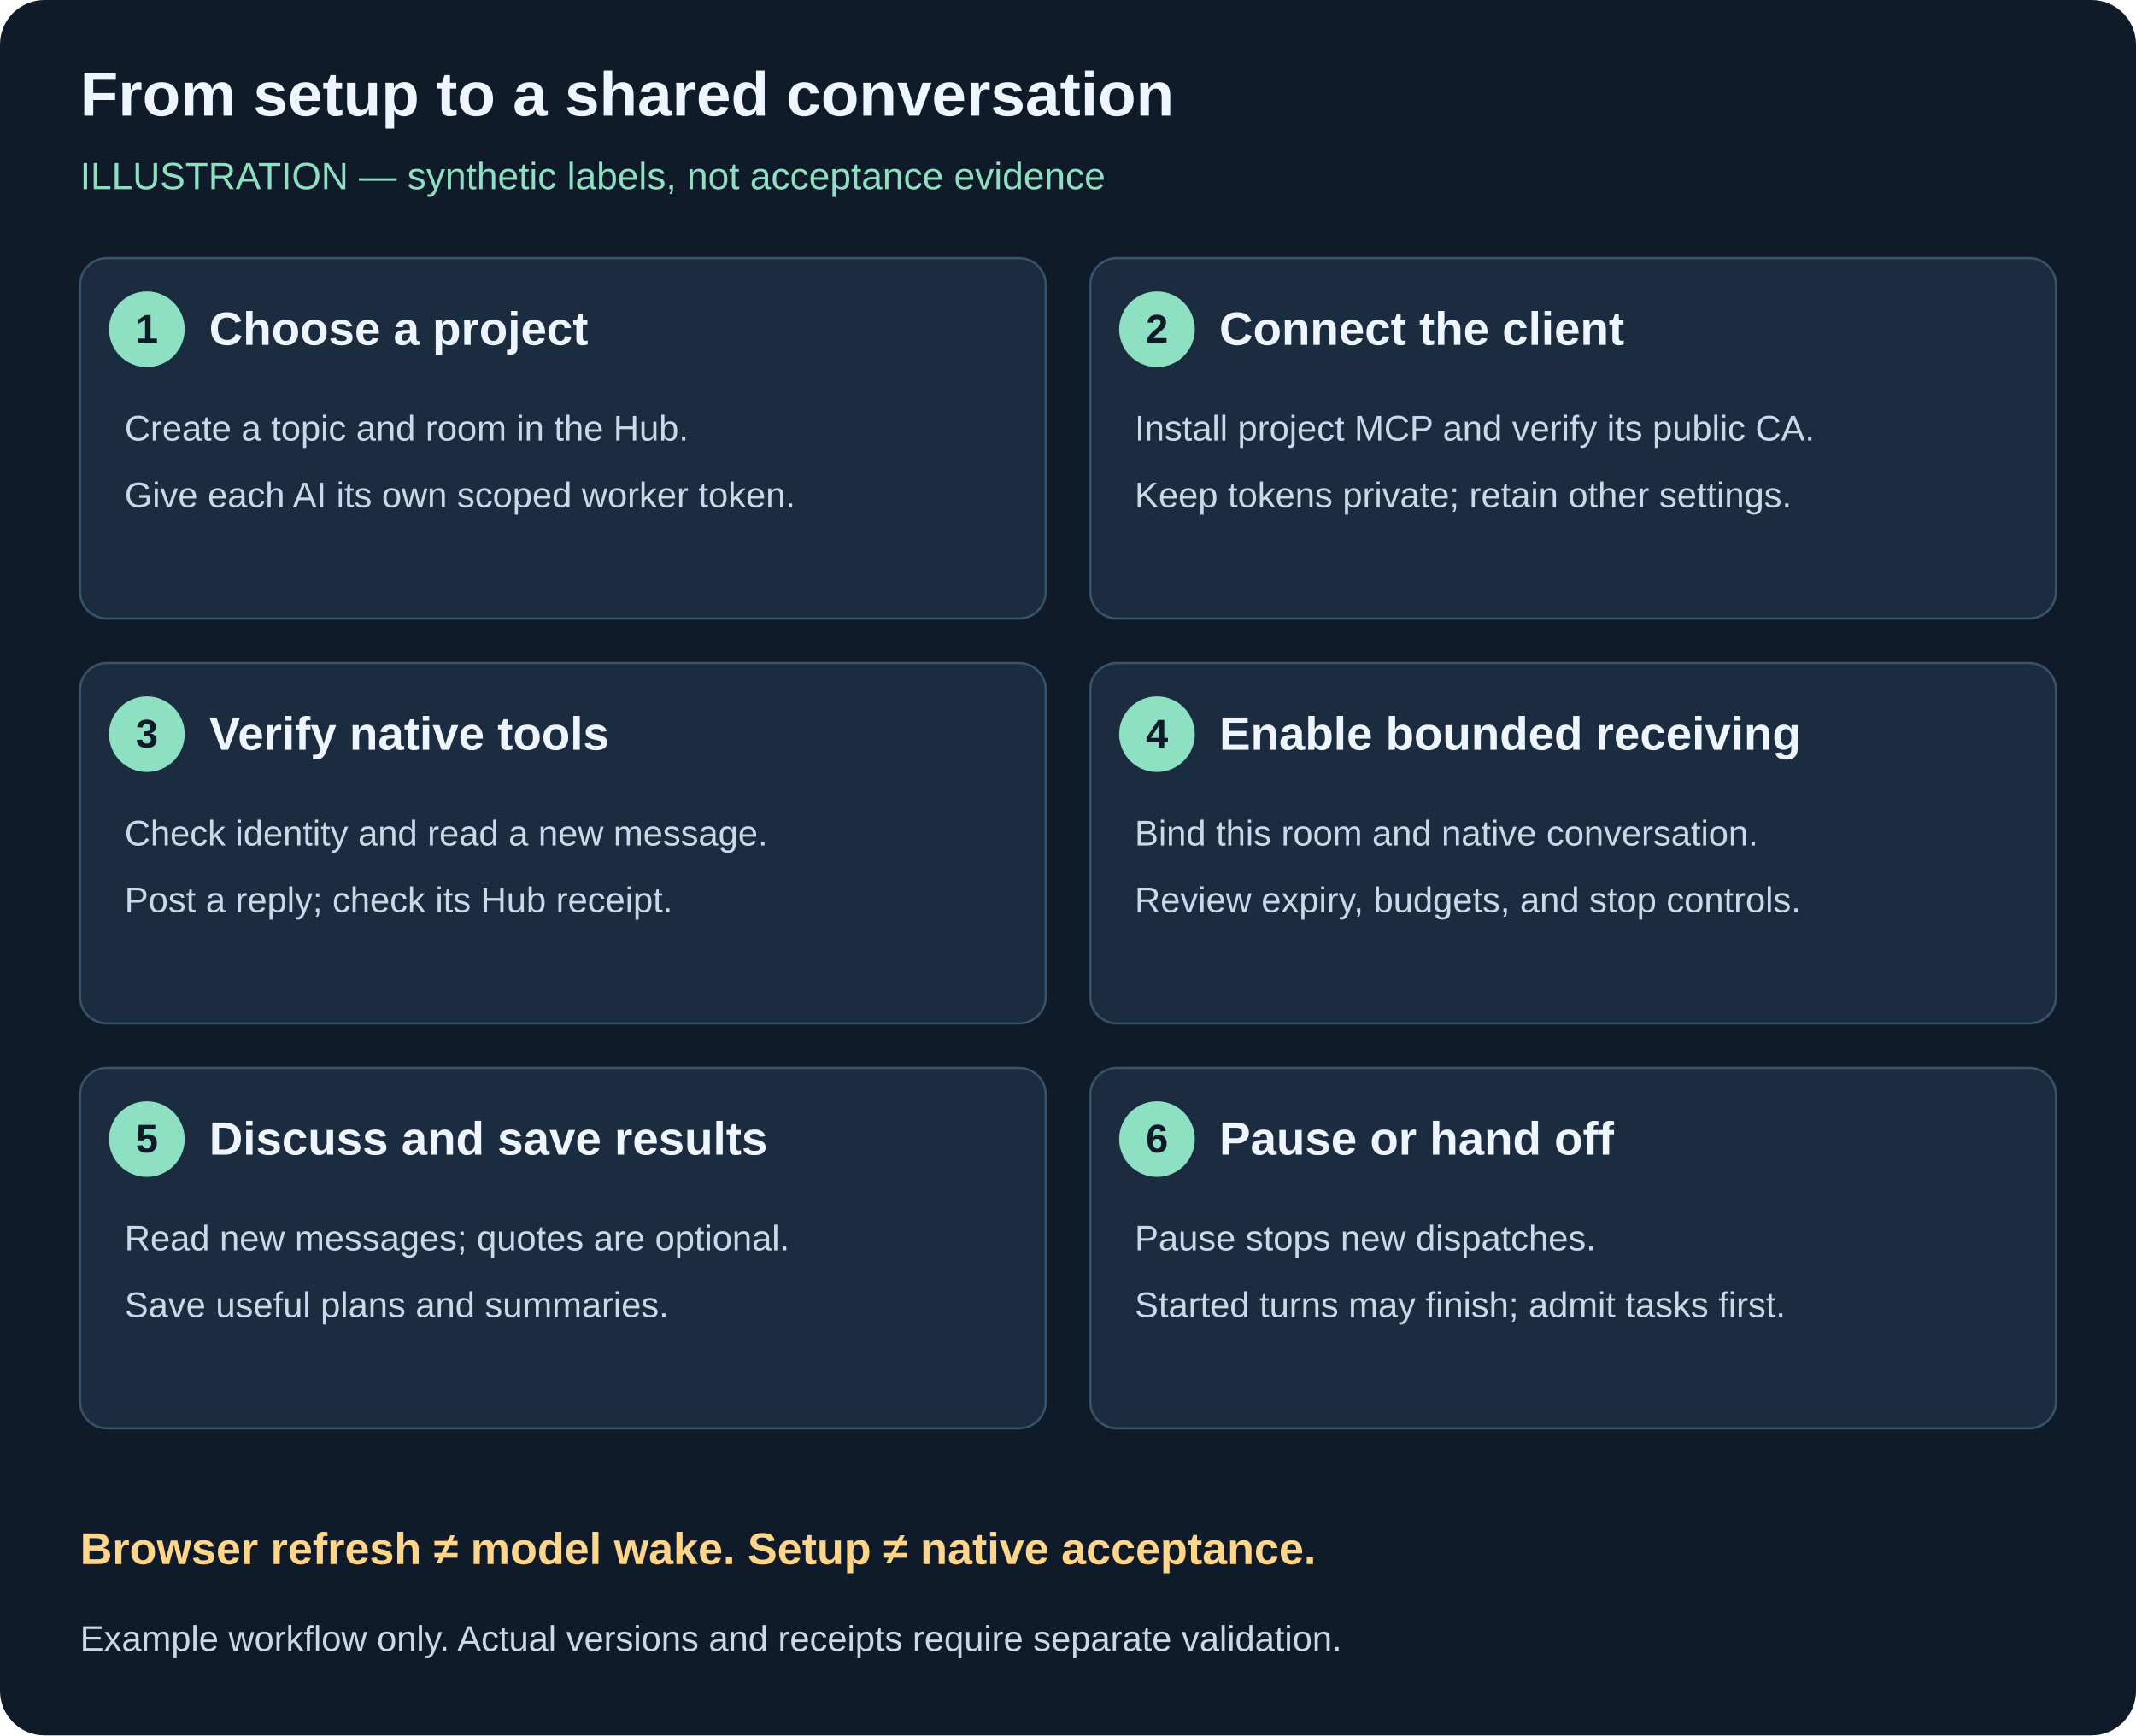
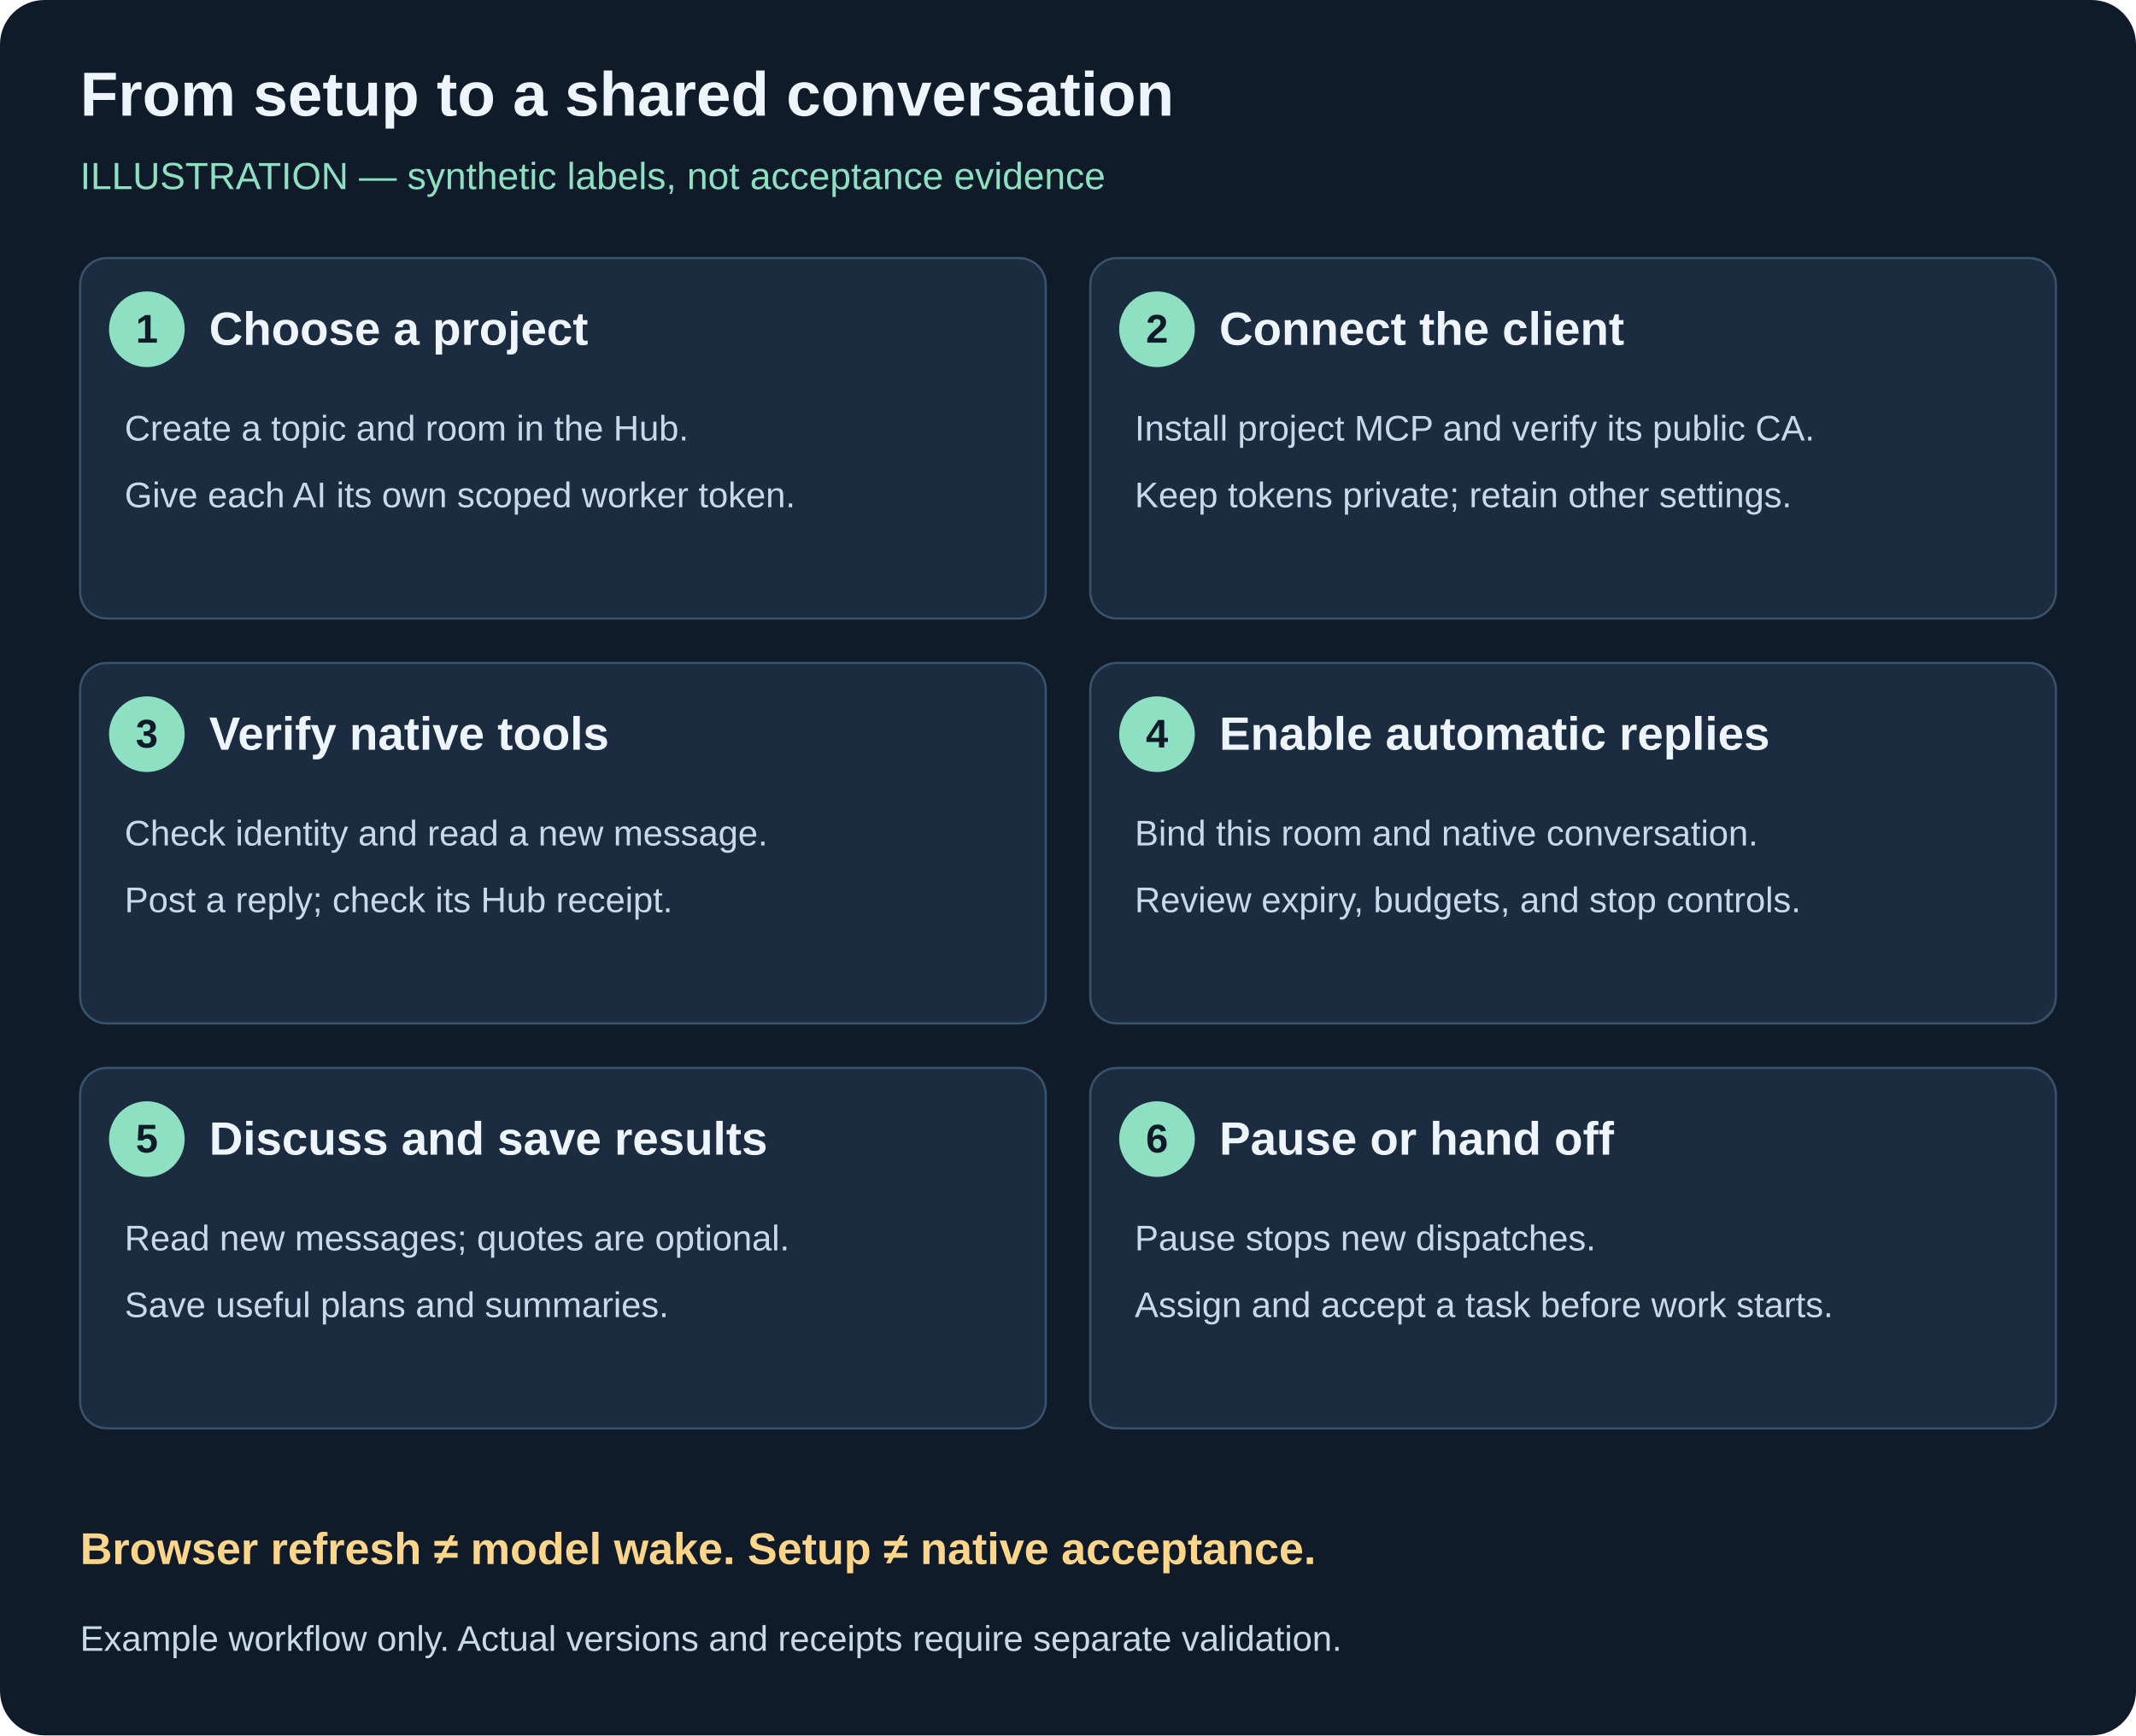
<svg xmlns="http://www.w3.org/2000/svg" width="960" height="780" viewBox="0 0 960 780" role="img" aria-labelledby="title desc" xml:lang="en">
  <rect width="960" height="780" rx="20" fill="#101b2a" />
  <text x="36" y="52" fill="#eef5ff" font-family="Arial, Microsoft JhengHei, sans-serif" font-size="28" font-weight="bold">From setup to a shared conversation</text>
  <text x="36" y="85" fill="#8ee0c3" font-family="Arial, Microsoft JhengHei, sans-serif" font-size="17">ILLUSTRATION — synthetic labels, not acceptance evidence</text>
  <rect x="36" y="116" width="434" height="162" rx="12" fill="#1b2c40" stroke="#38536a" />
  <circle cx="66" cy="148" r="17" fill="#8ee0c3" />
  <text x="66" y="154" text-anchor="middle" fill="#101b2a" font-family="Arial, sans-serif" font-size="18" font-weight="bold">1</text>
  <text x="94" y="155" fill="#eef5ff" font-family="Arial, Microsoft JhengHei, sans-serif" font-size="21" font-weight="bold">Choose a project</text>
  <text x="56" y="198" fill="#cad9e7" font-family="Arial, Microsoft JhengHei, sans-serif" font-size="16">Create a topic and room in the Hub.</text>
  <text x="56" y="228" fill="#cad9e7" font-family="Arial, Microsoft JhengHei, sans-serif" font-size="16">Give each AI its own scoped worker token.</text>
  <rect x="490" y="116" width="434" height="162" rx="12" fill="#1b2c40" stroke="#38536a" />
  <circle cx="520" cy="148" r="17" fill="#8ee0c3" />
  <text x="520" y="154" text-anchor="middle" fill="#101b2a" font-family="Arial, sans-serif" font-size="18" font-weight="bold">2</text>
  <text x="548" y="155" fill="#eef5ff" font-family="Arial, Microsoft JhengHei, sans-serif" font-size="21" font-weight="bold">Connect the client</text>
  <text x="510" y="198" fill="#cad9e7" font-family="Arial, Microsoft JhengHei, sans-serif" font-size="16">Install project MCP and verify its public CA.</text>
  <text x="510" y="228" fill="#cad9e7" font-family="Arial, Microsoft JhengHei, sans-serif" font-size="16">Keep tokens private; retain other settings.</text>
  <rect x="36" y="298" width="434" height="162" rx="12" fill="#1b2c40" stroke="#38536a" />
  <circle cx="66" cy="330" r="17" fill="#8ee0c3" />
  <text x="66" y="336" text-anchor="middle" fill="#101b2a" font-family="Arial, sans-serif" font-size="18" font-weight="bold">3</text>
  <text x="94" y="337" fill="#eef5ff" font-family="Arial, Microsoft JhengHei, sans-serif" font-size="21" font-weight="bold">Verify native tools</text>
  <text x="56" y="380" fill="#cad9e7" font-family="Arial, Microsoft JhengHei, sans-serif" font-size="16">Check identity and read a new message.</text>
  <text x="56" y="410" fill="#cad9e7" font-family="Arial, Microsoft JhengHei, sans-serif" font-size="16">Post a reply; check its Hub receipt.</text>
  <rect x="490" y="298" width="434" height="162" rx="12" fill="#1b2c40" stroke="#38536a" />
  <circle cx="520" cy="330" r="17" fill="#8ee0c3" />
  <text x="520" y="336" text-anchor="middle" fill="#101b2a" font-family="Arial, sans-serif" font-size="18" font-weight="bold">4</text>
-   <text x="548" y="337" fill="#eef5ff" font-family="Arial, Microsoft JhengHei, sans-serif" font-size="21" font-weight="bold">Enable bounded receiving</text>
+   <text x="548" y="337" fill="#eef5ff" font-family="Arial, Microsoft JhengHei, sans-serif" font-size="21" font-weight="bold">Enable automatic replies</text>
  <text x="510" y="380" fill="#cad9e7" font-family="Arial, Microsoft JhengHei, sans-serif" font-size="16">Bind this room and native conversation.</text>
  <text x="510" y="410" fill="#cad9e7" font-family="Arial, Microsoft JhengHei, sans-serif" font-size="16">Review expiry, budgets, and stop controls.</text>
  <rect x="36" y="480" width="434" height="162" rx="12" fill="#1b2c40" stroke="#38536a" />
  <circle cx="66" cy="512" r="17" fill="#8ee0c3" />
  <text x="66" y="518" text-anchor="middle" fill="#101b2a" font-family="Arial, sans-serif" font-size="18" font-weight="bold">5</text>
  <text x="94" y="519" fill="#eef5ff" font-family="Arial, Microsoft JhengHei, sans-serif" font-size="21" font-weight="bold">Discuss and save results</text>
  <text x="56" y="562" fill="#cad9e7" font-family="Arial, Microsoft JhengHei, sans-serif" font-size="16">Read new messages; quotes are optional.</text>
  <text x="56" y="592" fill="#cad9e7" font-family="Arial, Microsoft JhengHei, sans-serif" font-size="16">Save useful plans and summaries.</text>
  <rect x="490" y="480" width="434" height="162" rx="12" fill="#1b2c40" stroke="#38536a" />
  <circle cx="520" cy="512" r="17" fill="#8ee0c3" />
  <text x="520" y="518" text-anchor="middle" fill="#101b2a" font-family="Arial, sans-serif" font-size="18" font-weight="bold">6</text>
  <text x="548" y="519" fill="#eef5ff" font-family="Arial, Microsoft JhengHei, sans-serif" font-size="21" font-weight="bold">Pause or hand off</text>
  <text x="510" y="562" fill="#cad9e7" font-family="Arial, Microsoft JhengHei, sans-serif" font-size="16">Pause stops new dispatches.</text>
-   <text x="510" y="592" fill="#cad9e7" font-family="Arial, Microsoft JhengHei, sans-serif" font-size="16">Started turns may finish; admit tasks first.</text>
+   <text x="510" y="592" fill="#cad9e7" font-family="Arial, Microsoft JhengHei, sans-serif" font-size="16">Assign and accept a task before work starts.</text>
  <text x="36" y="703" fill="#ffd58a" font-family="Arial, Microsoft JhengHei, sans-serif" font-size="20" font-weight="bold">Browser refresh ≠ model wake. Setup ≠ native acceptance.</text>
  <text x="36" y="742" fill="#cad9e7" font-family="Arial, Microsoft JhengHei, sans-serif" font-size="16">Example workflow only. Actual versions and receipts require separate validation.</text>
</svg>
